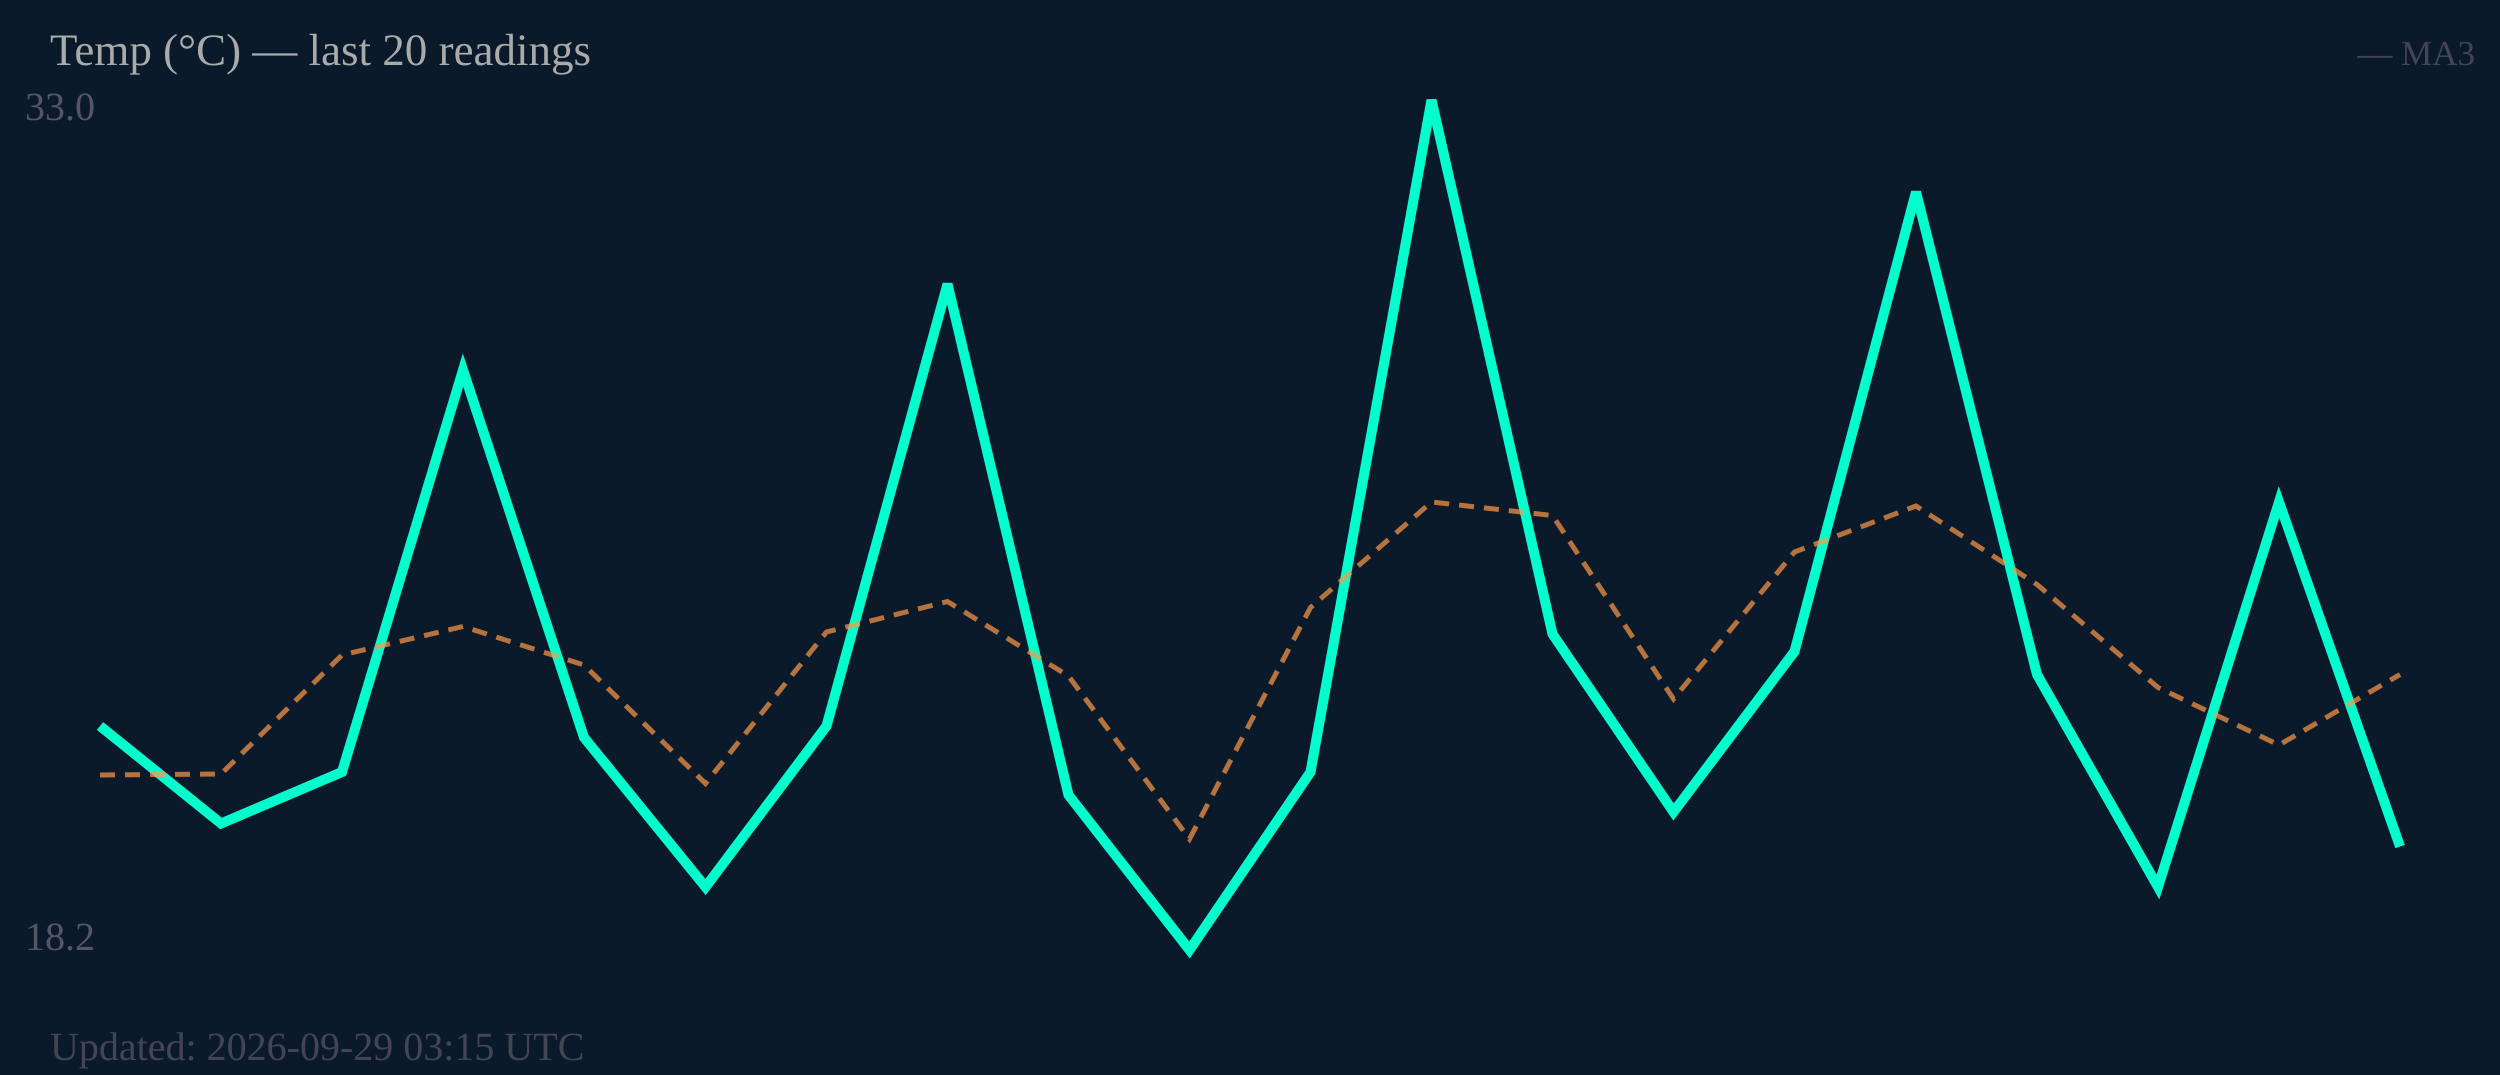
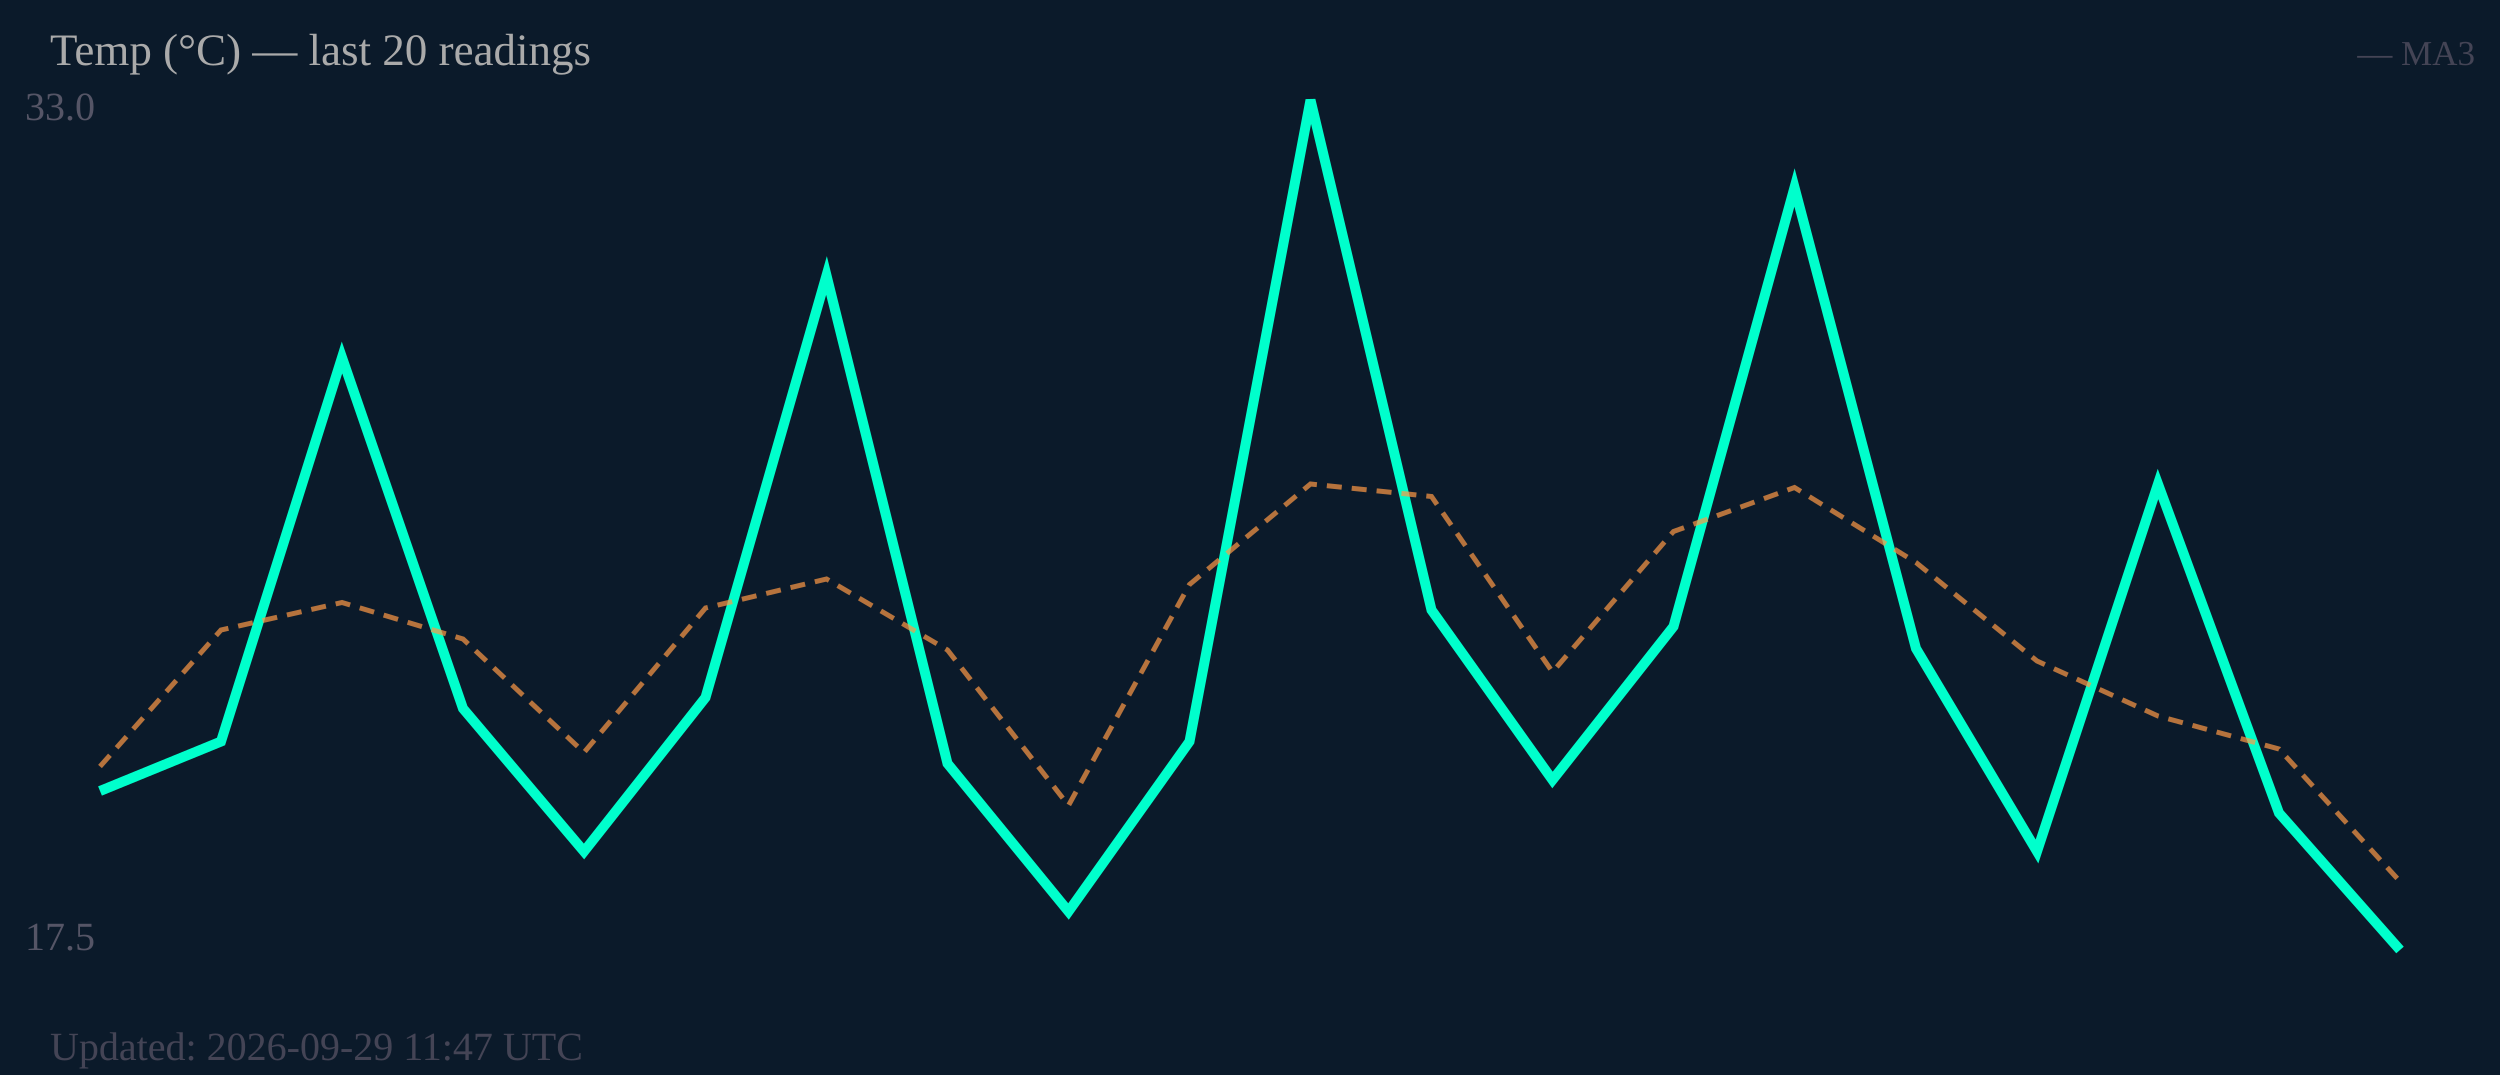
<svg xmlns="http://www.w3.org/2000/svg" width="500" height="215" viewBox="0 0 500 215">
  <rect width="500" height="215" fill="#0b1a2a" />
  <text x="5" y="24" font-size="8" fill="#556">33.0</text>
-   <text x="5" y="190" font-size="8" fill="#556">18.2</text>
-   <polyline fill="none" stroke="#00ffcc" stroke-width="2" points="20.0,145.2 44.2,164.7 68.4,154.4 92.6,74.0 116.8,147.5 141.1,177.4 165.3,145.2 189.5,56.8 213.7,159.0 237.9,190.0 262.1,154.4 286.3,20.0 310.5,126.8 334.7,162.4 358.9,130.3 383.2,38.4 407.4,134.9 431.6,177.4 455.8,100.4 480.0,169.3" />
-   <polyline fill="none" stroke="#ff9944" stroke-width="1" stroke-dasharray="3,2" opacity="0.7" points="20.0,155.0 44.2,154.8 68.4,131.0 92.6,125.3 116.8,133.0 141.1,156.7 165.3,126.4 189.5,120.3 213.7,135.2 237.9,167.8 262.1,121.5 286.3,100.4 310.5,103.1 334.7,139.8 358.9,110.4 383.2,101.2 407.4,116.9 431.6,137.5 455.8,149.0 480.0,134.9" />
+   <text x="5" y="190" font-size="8" fill="#556">17.5</text>
+   <polyline fill="none" stroke="#00ffcc" stroke-width="2" points="20.0,158.2 44.2,148.3 68.4,71.5 92.6,141.7 116.8,170.3 141.1,139.5 165.3,55.1 189.5,152.7 213.7,182.3 237.9,148.3 262.1,20.0 286.3,122.0 310.5,156.0 334.7,125.3 358.9,37.5 383.2,129.7 407.4,170.3 431.6,96.8 455.8,162.6 480.0,190.0" />
+   <polyline fill="none" stroke="#ff9944" stroke-width="1" stroke-dasharray="3,2" opacity="0.7" points="20.0,153.3 44.2,126.0 68.4,120.5 92.6,127.8 116.8,150.5 141.1,121.6 165.3,115.8 189.5,130.0 213.7,161.1 237.9,116.9 262.1,96.8 286.3,99.3 310.5,134.4 334.7,106.3 358.9,97.5 383.2,112.5 407.4,132.2 431.6,143.2 455.8,149.8 480.0,176.3" />
  <text x="10" y="13" font-size="9" fill="#aaa">Temp (°C) — last 20 readings</text>
  <text x="495" y="13" font-size="7" fill="#445" text-anchor="end">— MA3</text>
-   <text x="10" y="212" font-size="8" fill="#445">Updated: 2026-09-29 03:15 UTC</text>
+   <text x="10" y="212" font-size="8" fill="#445">Updated: 2026-09-29 11:47 UTC</text>
</svg>
